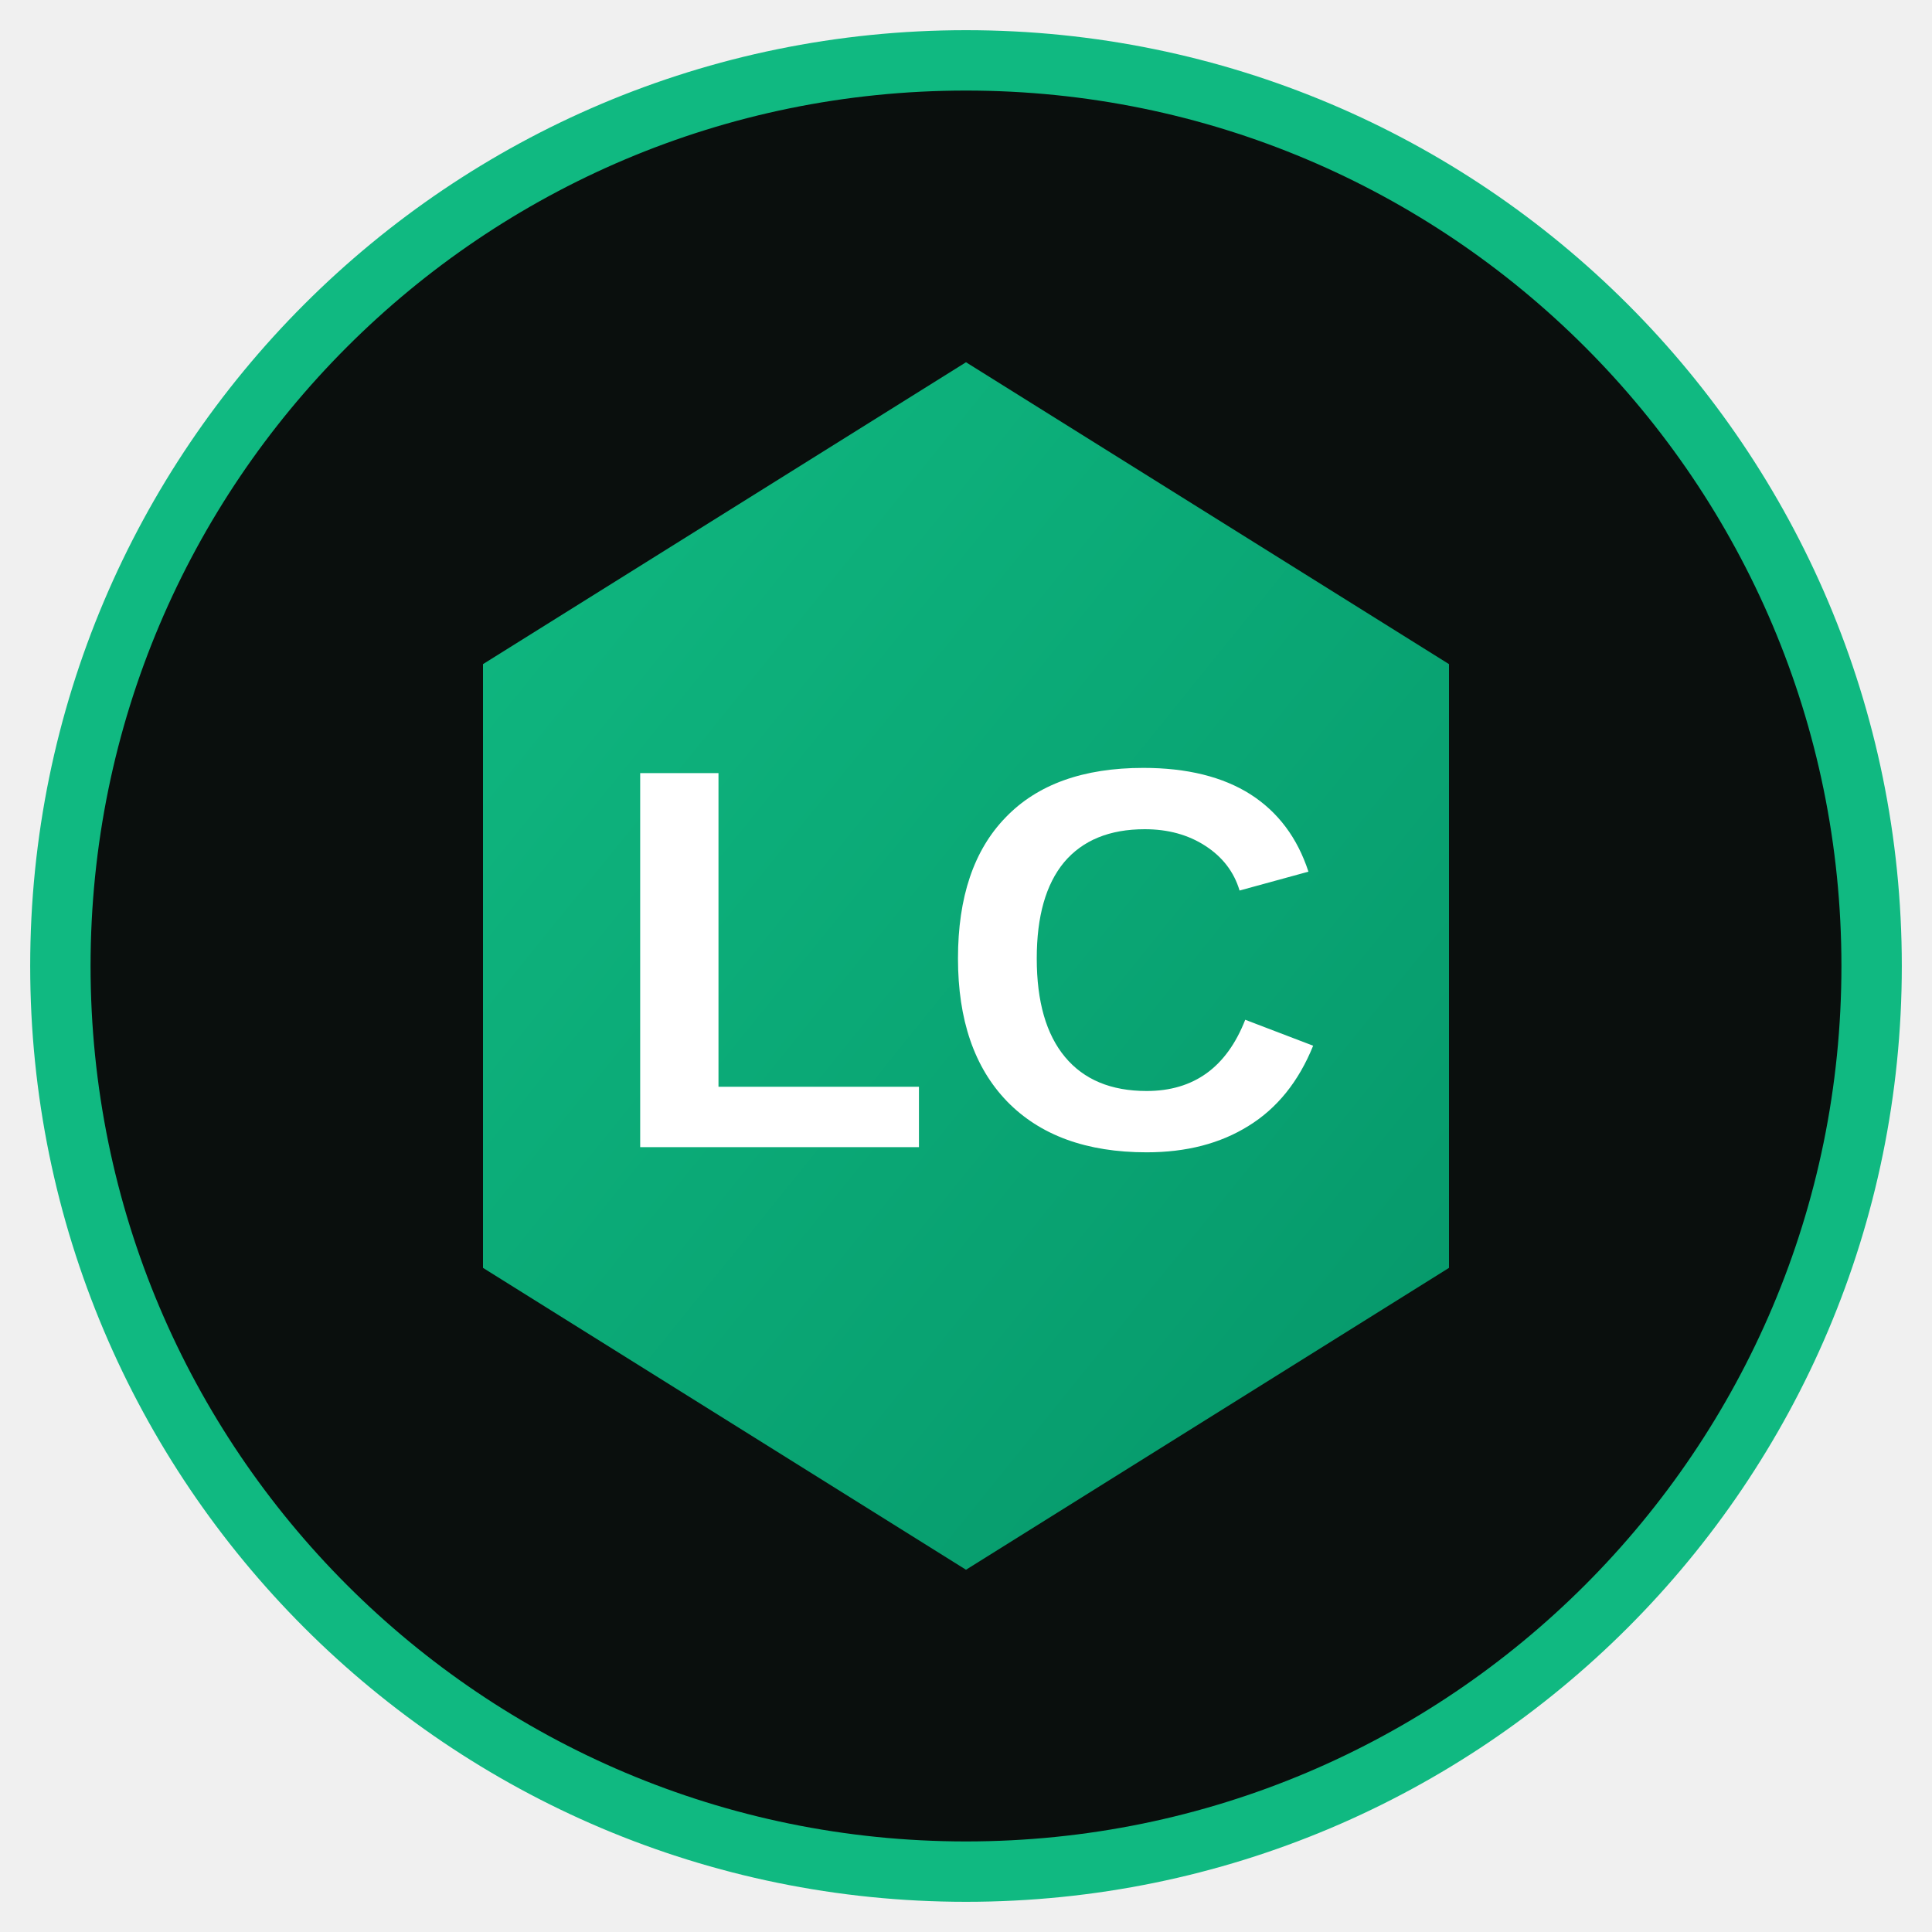
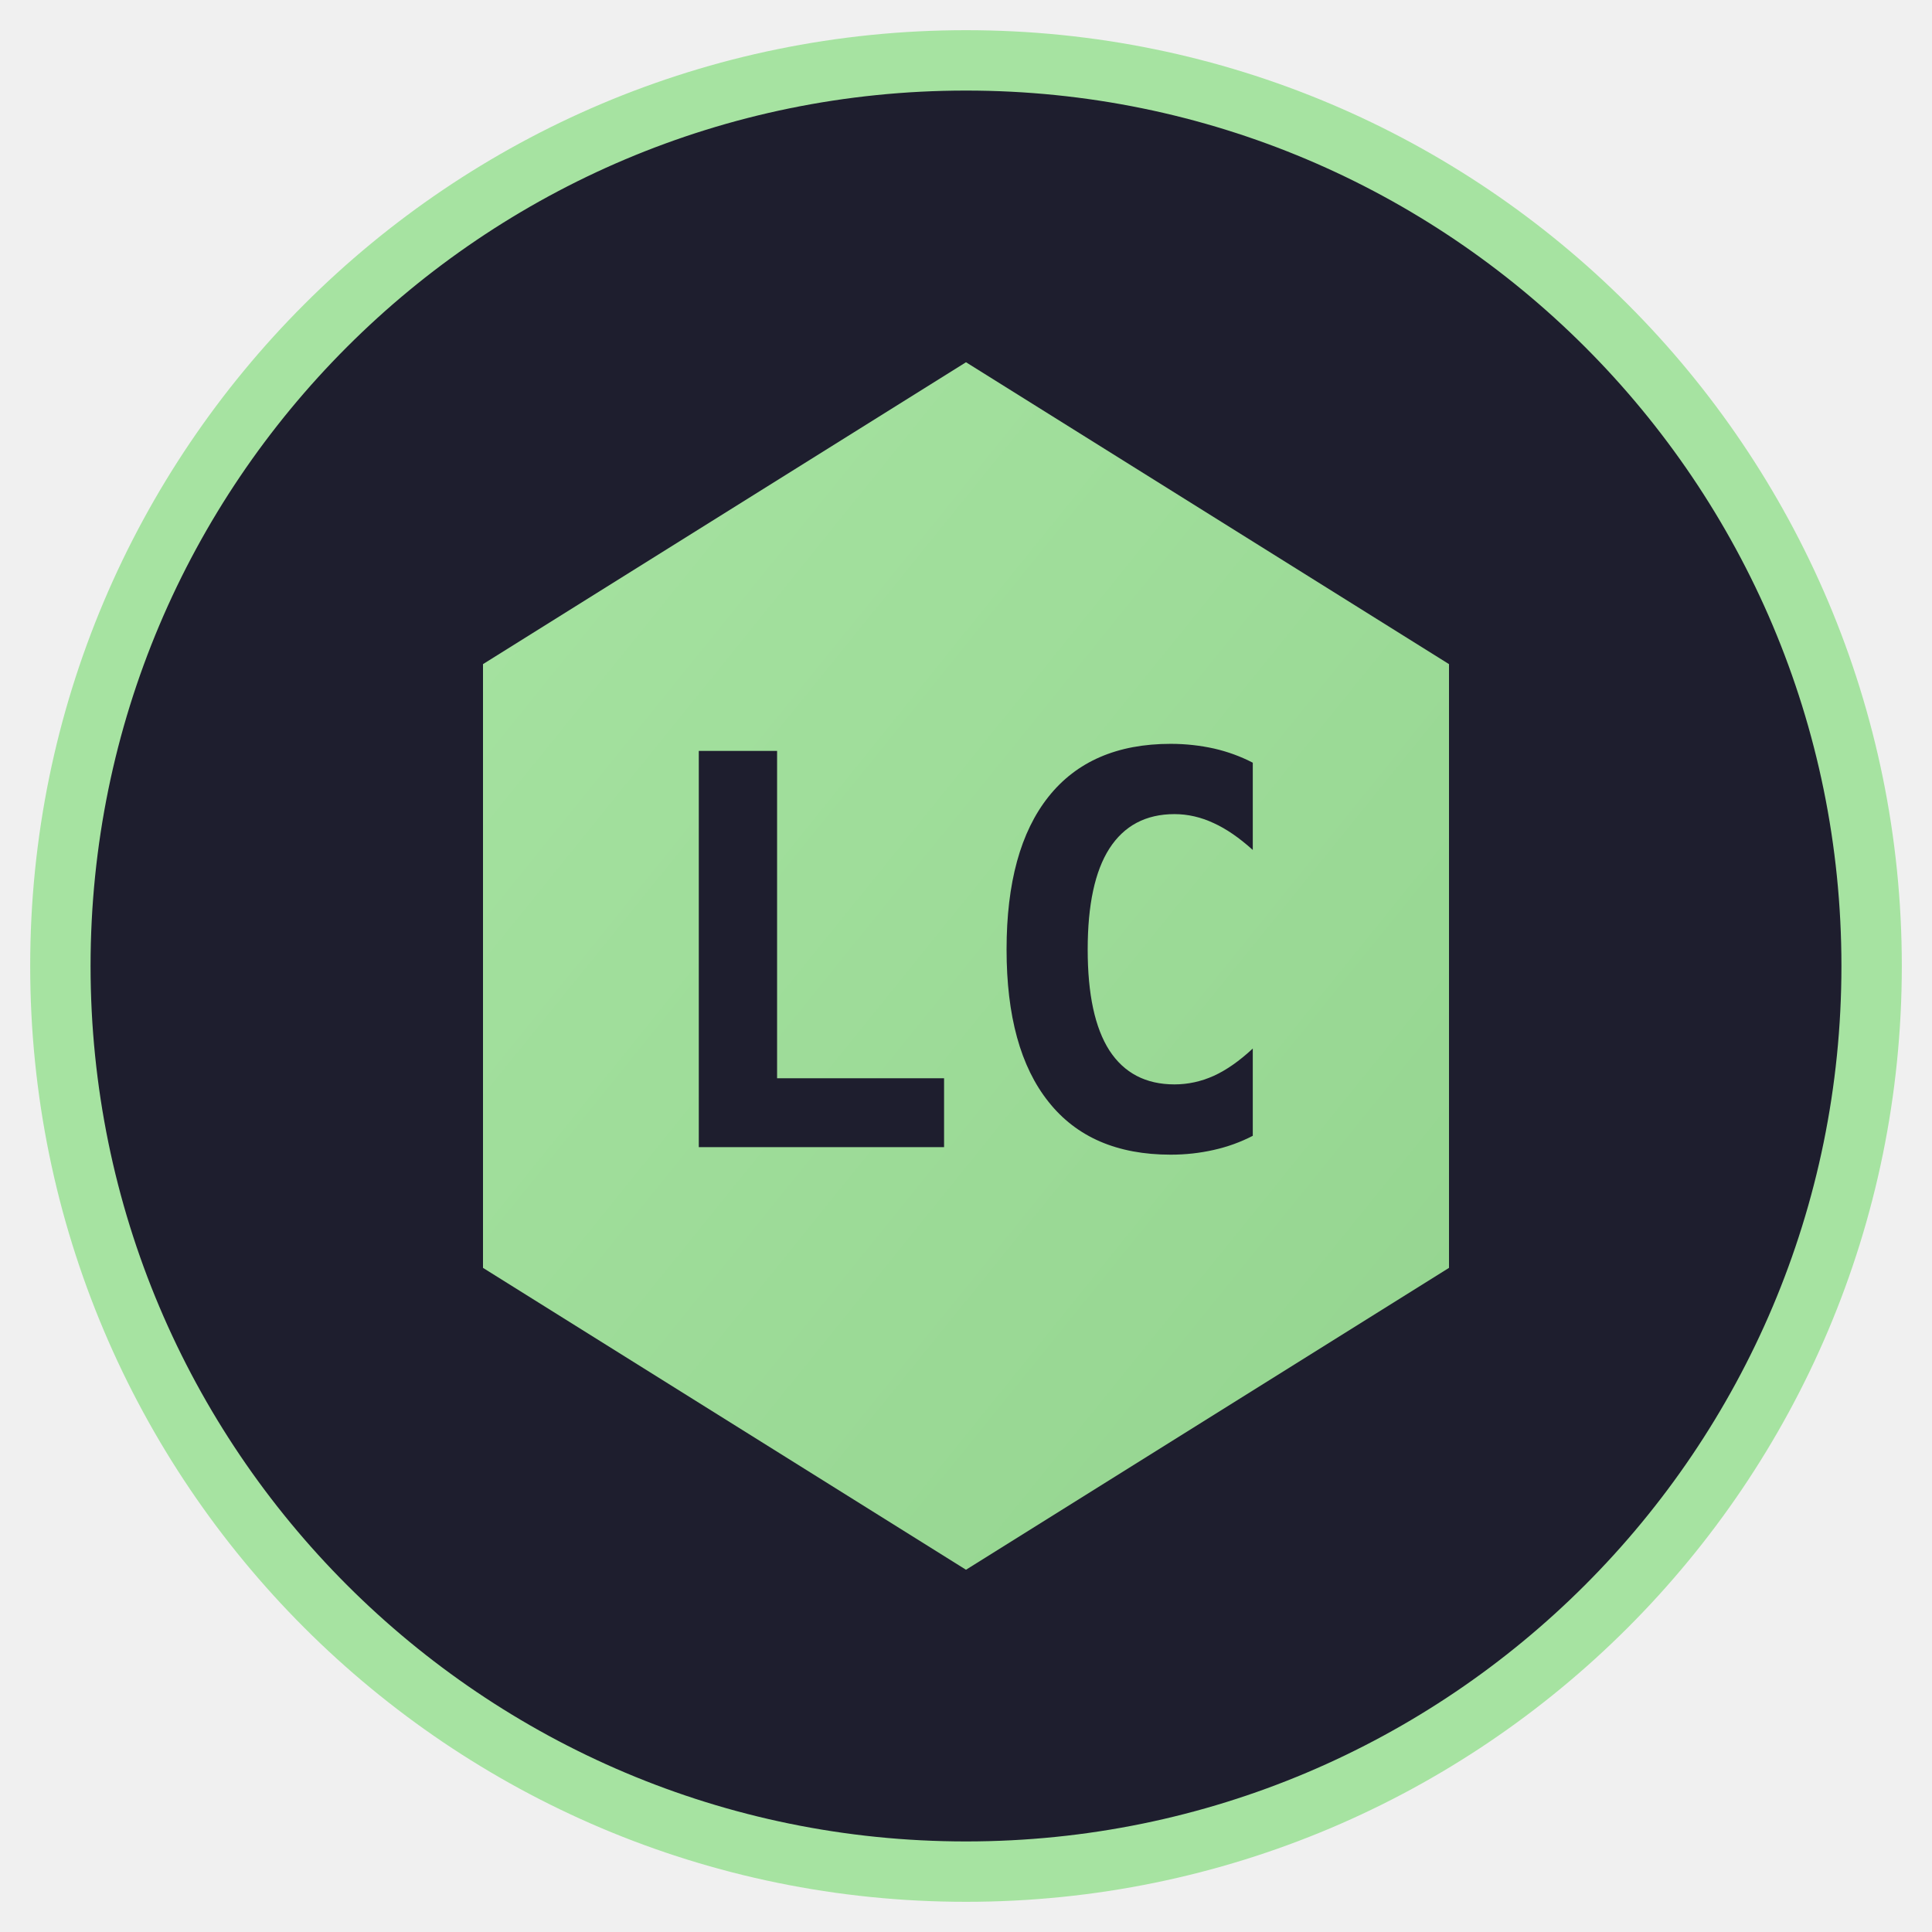
<svg xmlns="http://www.w3.org/2000/svg" width="64" height="64" viewBox="0 0 64 64">
  <defs>
    <linearGradient id="fav" x1="0%" y1="0%" x2="100%" y2="100%">
-       <stop offset="0%" style="stop-color:#10b981" />
-       <stop offset="100%" style="stop-color:#059669" />
+       <stop offset="0%" style="stop-color:#a6e3a1" />
+       <stop offset="100%" style="stop-color:#94d48f" />
    </linearGradient>
  </defs>
-   <circle cx="32" cy="32" r="30" fill="#0a0f0d" stroke="#10b981" stroke-width="2" />
+   <circle cx="32" cy="32" r="30" fill="#1e1e2e" stroke="#a6e3a1" stroke-width="2" />
  <polygon points="32,12 48,22 48,42 32,52 16,42 16,22" fill="url(#fav)" />
-   <text x="32" y="38" font-family="Arial" font-size="18" font-weight="bold" fill="white" text-anchor="middle">LC</text>
+   <text x="32" y="38" font-family="'JetBrains Mono', 'Fira Code', monospace" font-size="18" font-weight="bold" fill="#1e1e2e" text-anchor="middle">LC</text>
</svg>
